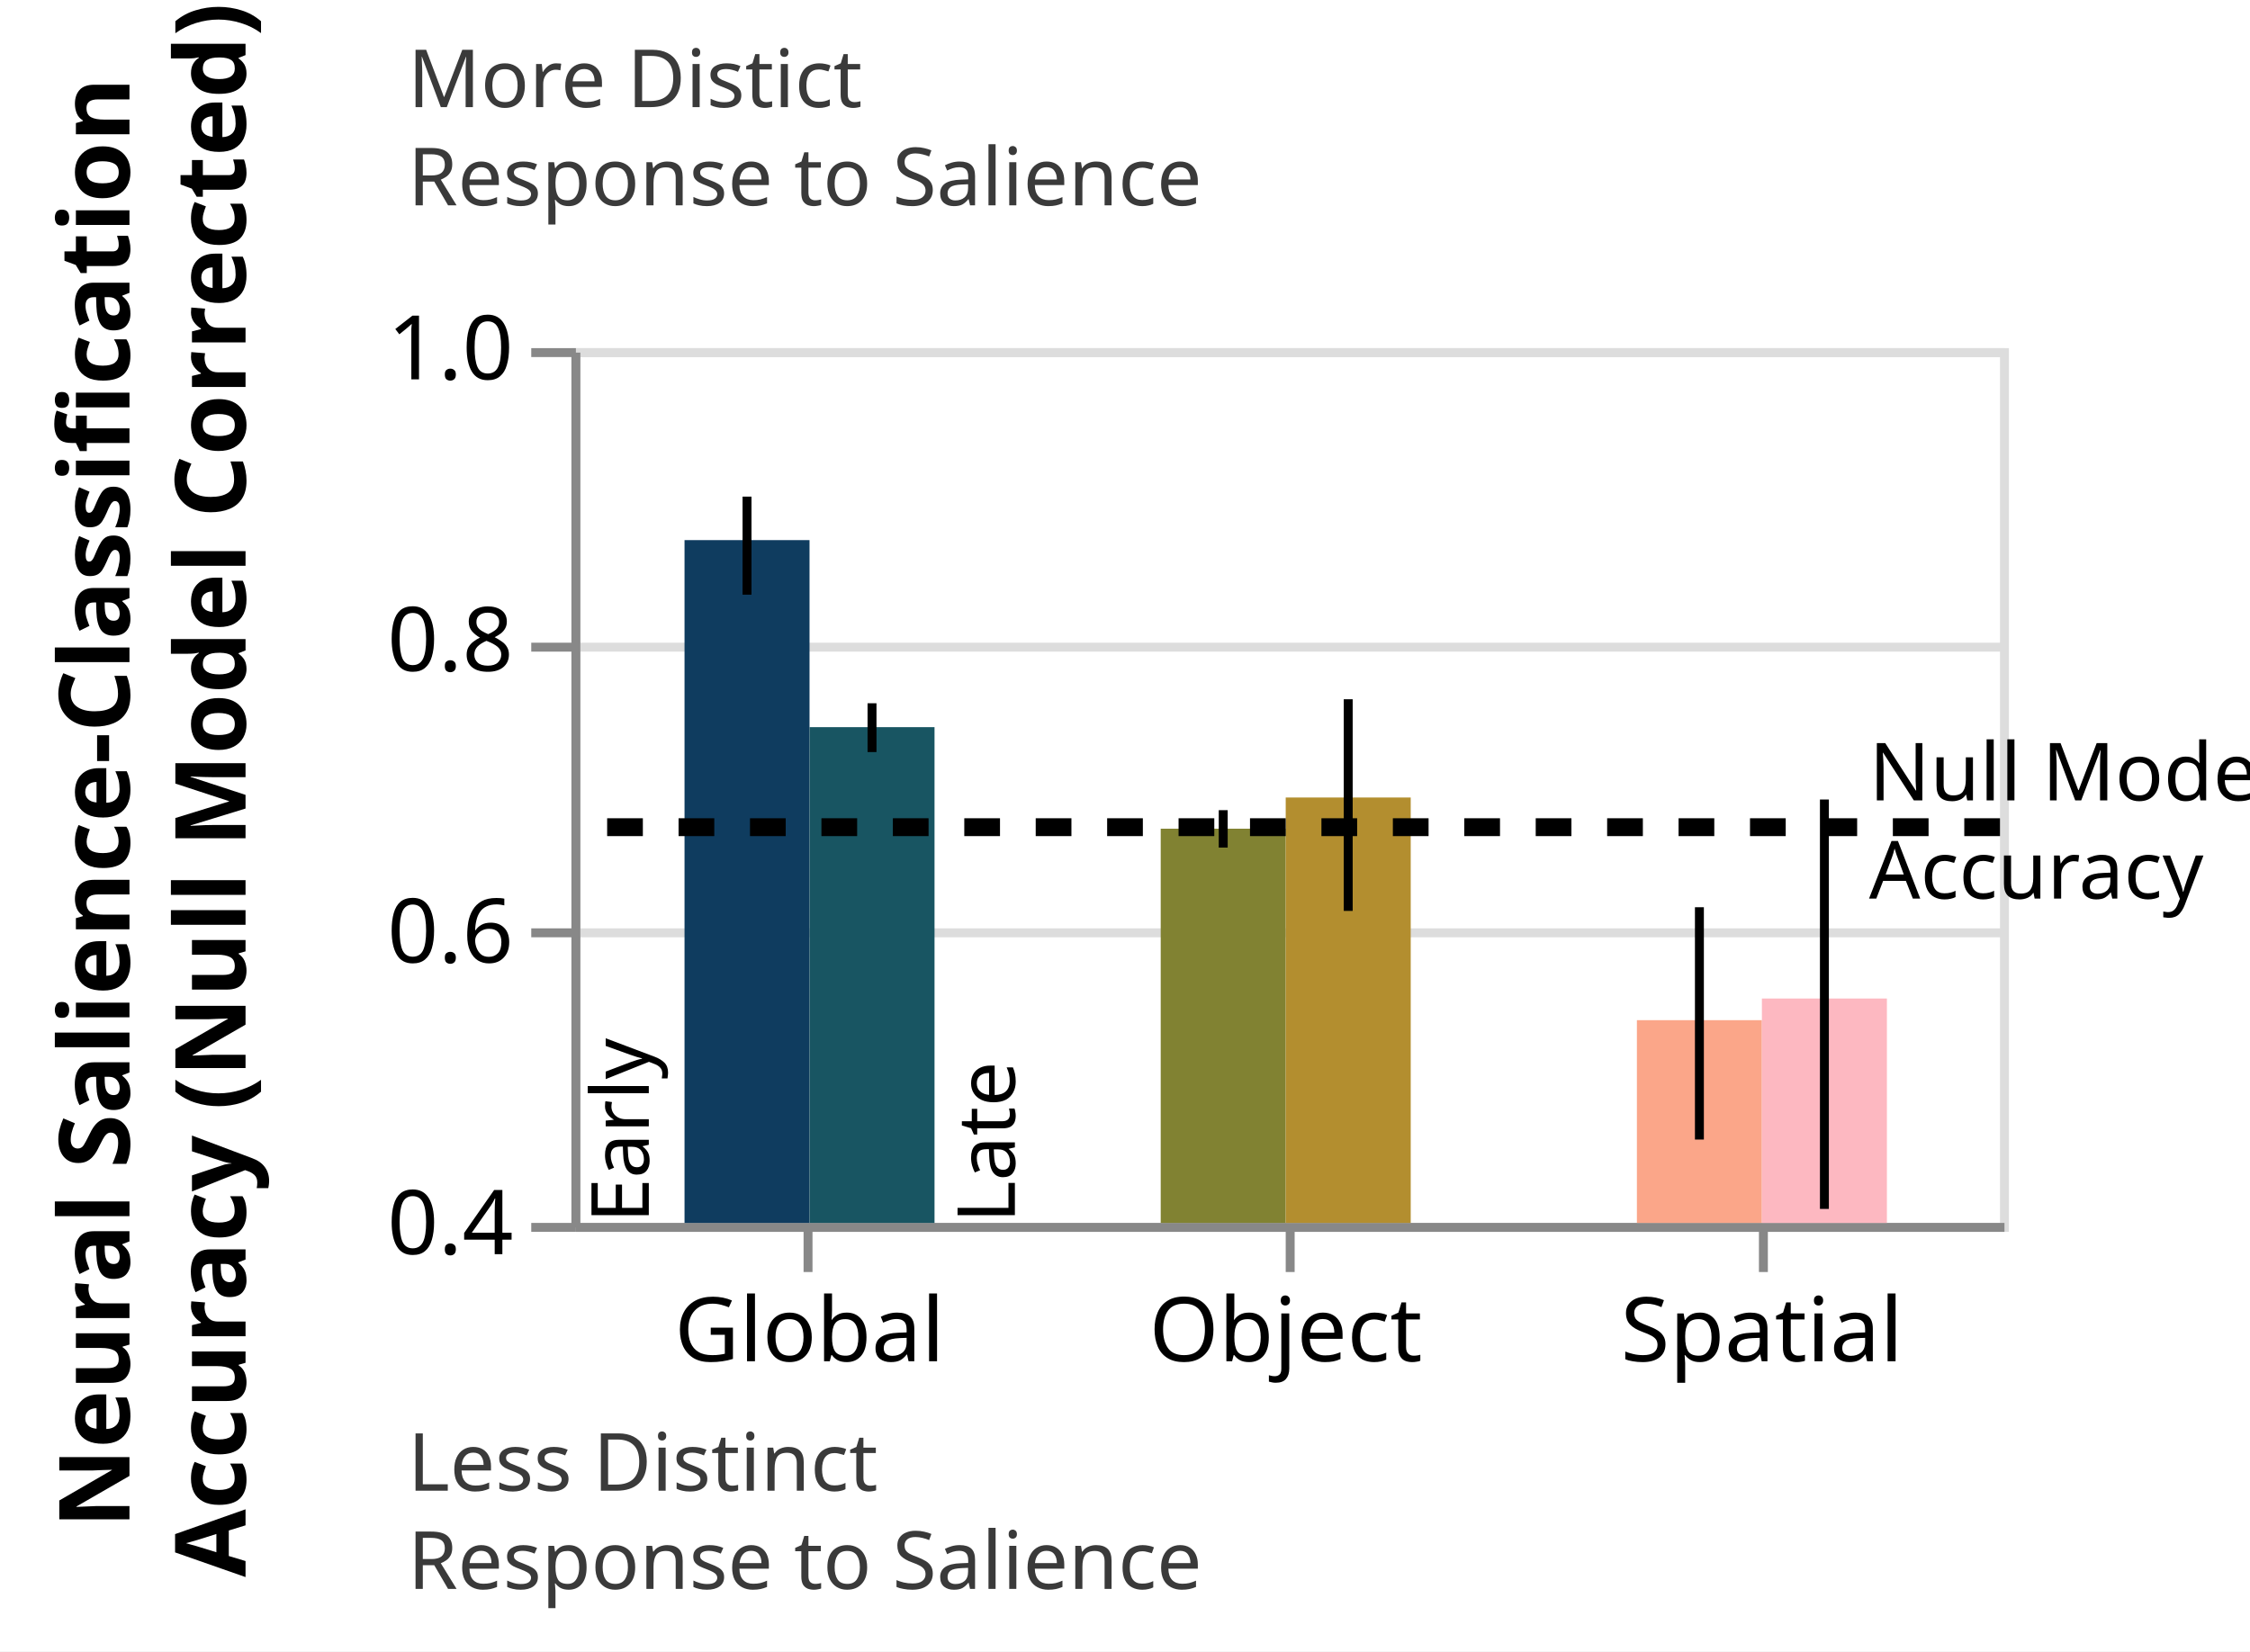
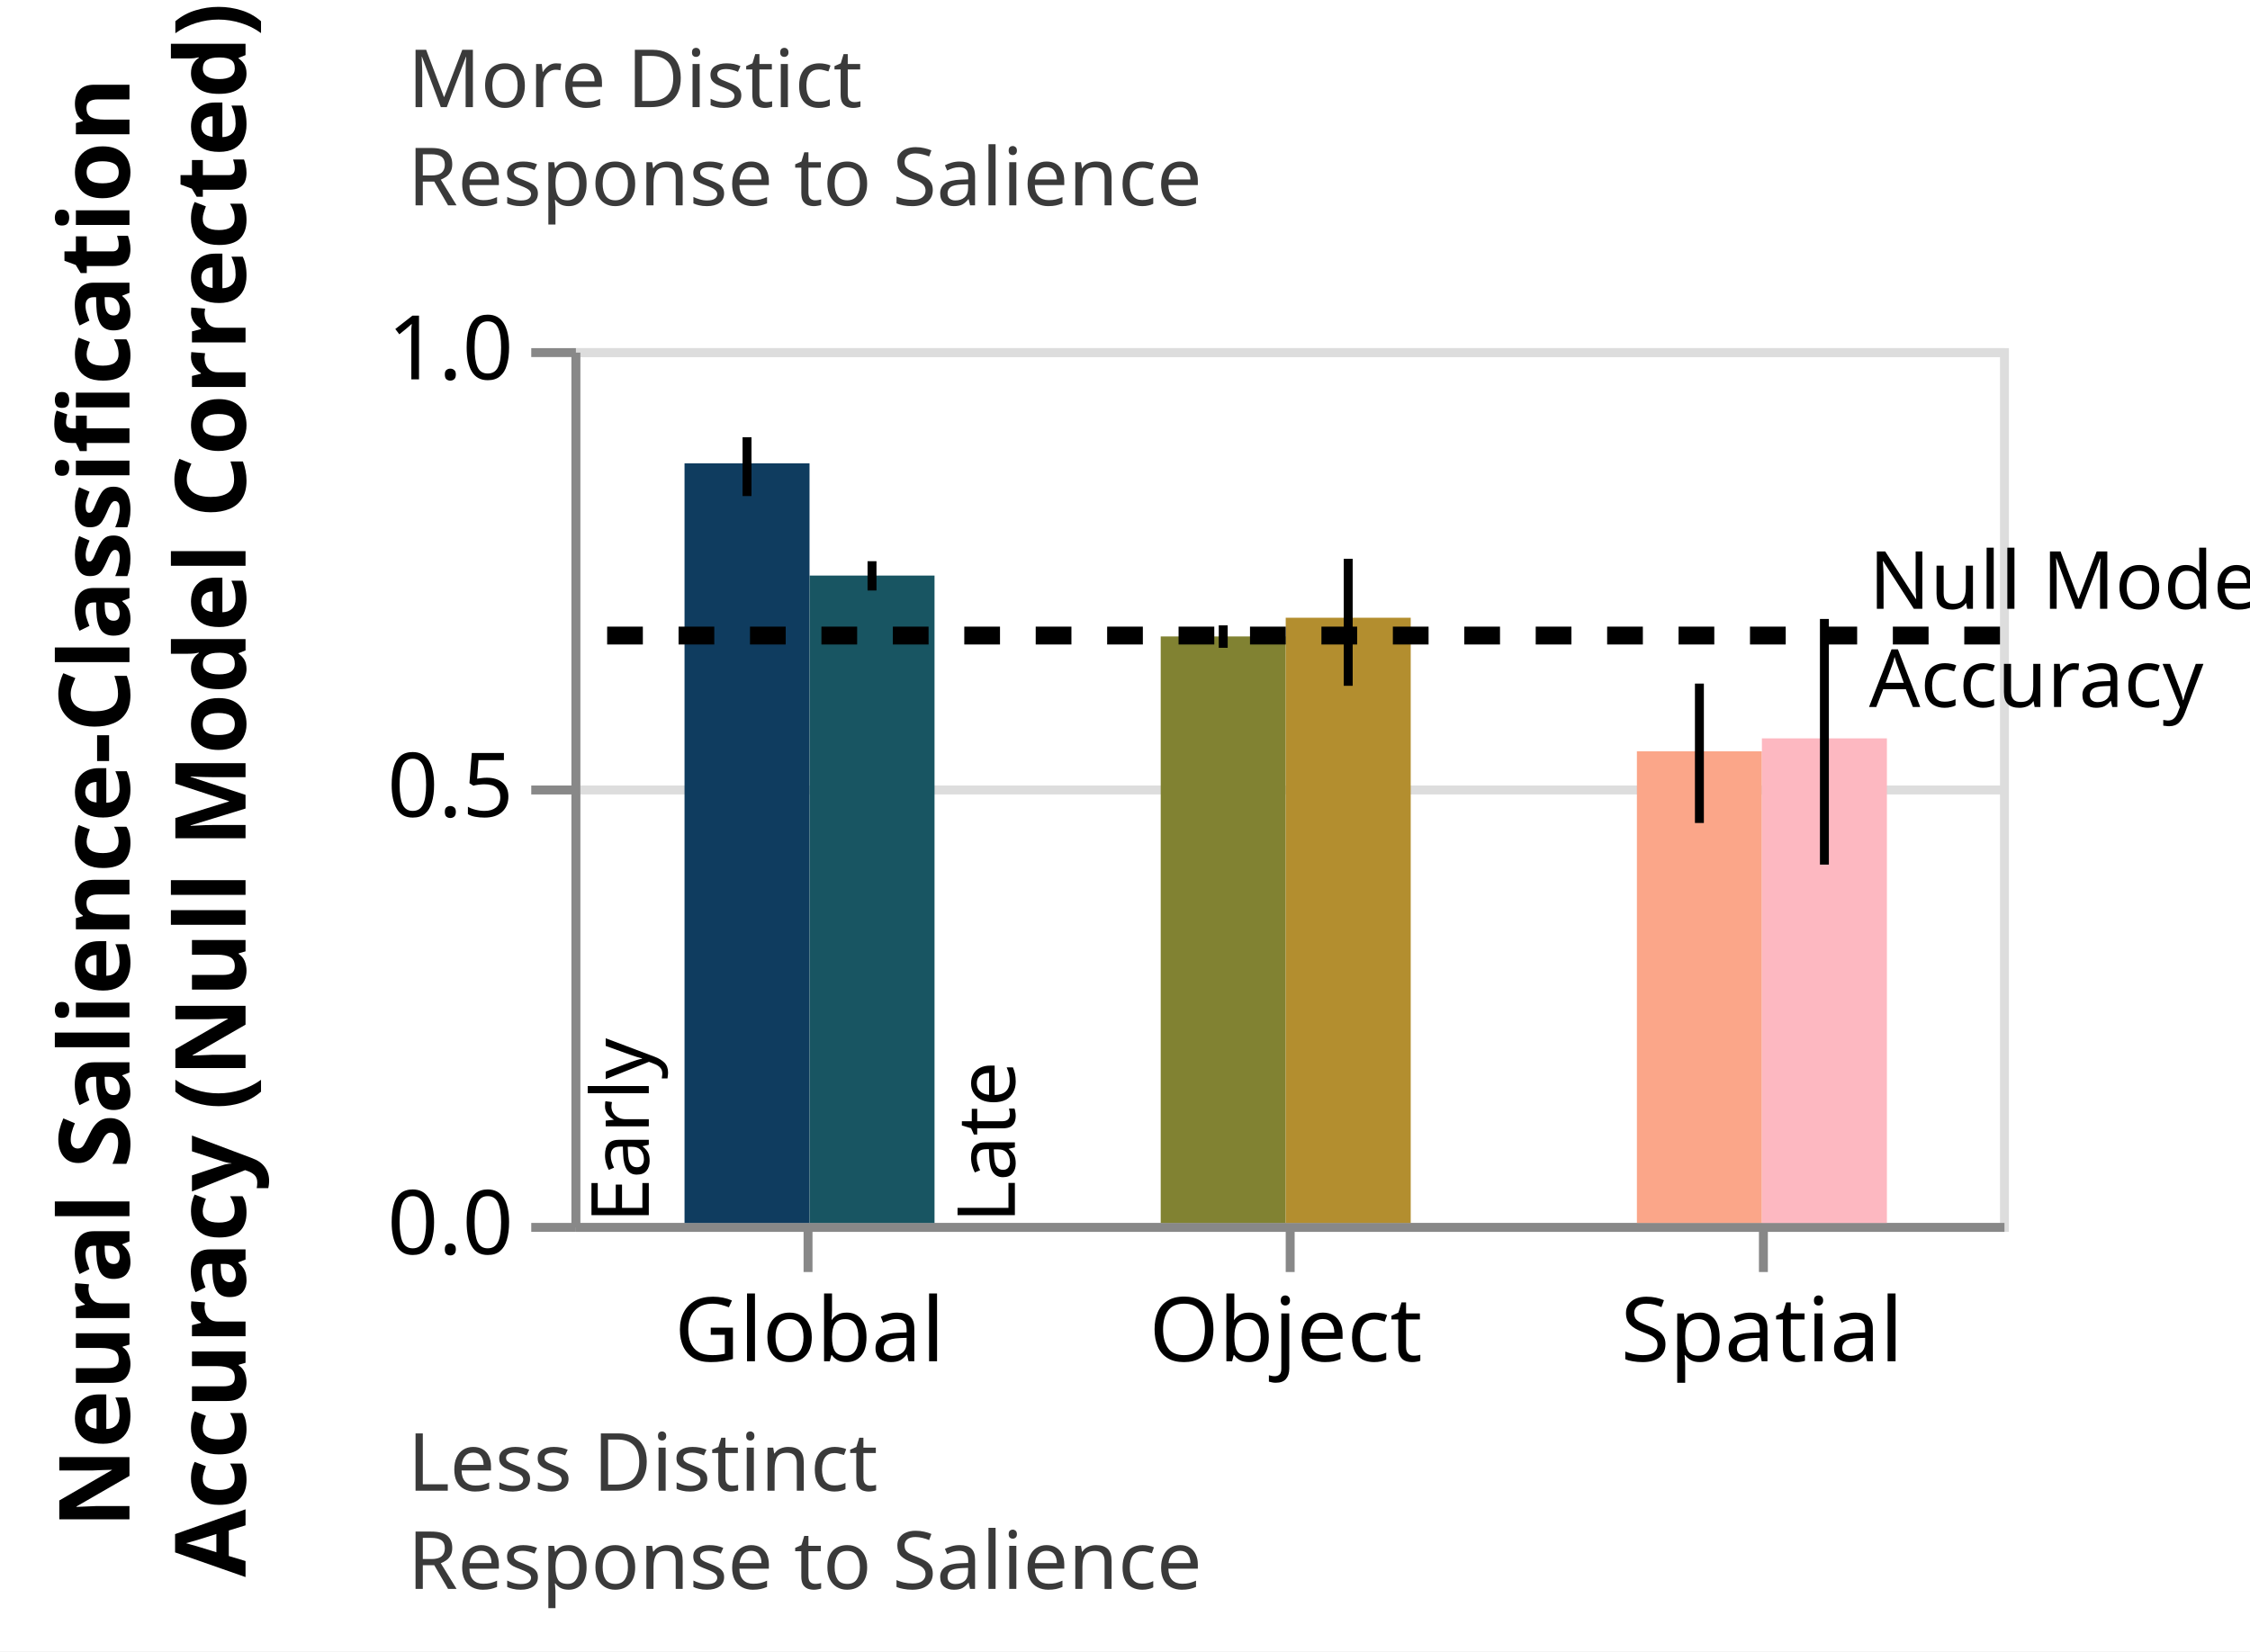
<svg xmlns="http://www.w3.org/2000/svg" class="marks" width="252" height="185" viewBox="0 0 252 185" version="1.1">
  <defs>
    <clipPath id="clip1_neural">
      <rect x="0" y="0" width="160" height="98" />
    </clipPath>
    <clipPath id="clip2_neural">
      <rect x="0" y="0" width="160" height="98" />
    </clipPath>
  </defs>
  <rect width="252" height="185" fill="white" />
  <g fill="none" stroke-miterlimit="10" transform="translate(64,39)">
    <g class="mark-group role-frame root" role="graphics-object" aria-roledescription="group mark container">
      <g transform="translate(0,0)">
        <path class="background" aria-hidden="true" d="M0.5,0.5h160v98h-160Z" stroke="#ddd" />
        <g>
          <g class="mark-group role-axis" aria-hidden="true">
            <g transform="translate(0.5,0.5)">
              <path class="background" aria-hidden="true" d="M0,0h0v0h0Z" pointer-events="none" />
              <g>
                <g class="mark-rule role-axis-grid" pointer-events="none">
                  <line transform="translate(0,98)" x2="160" y2="0" stroke="#ddd" stroke-width="1" opacity="1" />
-                   <line transform="translate(0,65)" x2="160" y2="0" stroke="#ddd" stroke-width="1" opacity="1" />
-                   <line transform="translate(0,33)" x2="160" y2="0" stroke="#ddd" stroke-width="1" opacity="1" />
                  <line transform="translate(0,0)" x2="160" y2="0" stroke="#ddd" stroke-width="1" opacity="1" />
+                   <line transform="translate(0,49)" x2="160" y2="0" stroke="#ddd" stroke-width="1" opacity="1" />
                </g>
              </g>
              <path class="foreground" aria-hidden="true" d="" pointer-events="none" display="none" />
            </g>
          </g>
          <g class="mark-group role-axis" role="graphics-symbol" aria-roledescription="axis" aria-label="X-axis for a discrete scale with 3 values: global, object, spatial">
            <g transform="translate(0.5,98.5)">
              <path class="background" aria-hidden="true" d="M0,0h0v0h0Z" pointer-events="none" />
              <g>
                <g class="mark-rule role-axis-tick" pointer-events="none">
                  <line transform="translate(26,0)" x2="0" y2="5" stroke="#888" stroke-width="1" opacity="1" />
                  <line transform="translate(80,0)" x2="0" y2="5" stroke="#888" stroke-width="1" opacity="1" />
                  <line transform="translate(133,0)" x2="0" y2="5" stroke="#888" stroke-width="1" opacity="1" />
                </g>
                <g class="mark-text role-axis-label" pointer-events="none">
                  <text text-anchor="middle" transform="translate(26.16667,15)" font-family="sans-serif" font-size="10px" fill="#000" opacity="1">Global</text>
                  <text text-anchor="middle" transform="translate(79.5,15)" font-family="sans-serif" font-size="10px" fill="#000" opacity="1">Object</text>
                  <text text-anchor="middle" transform="translate(132.8333,15)" font-family="sans-serif" font-size="10px" fill="#000" opacity="1">Spatial</text>
                </g>
                <g class="mark-rule role-axis-domain" pointer-events="none">
                  <line transform="translate(0,0)" x2="160" y2="0" stroke="#888" stroke-width="1" opacity="1" />
                </g>
              </g>
              <path class="foreground" aria-hidden="true" d="" pointer-events="none" display="none" />
            </g>
          </g>
-           <g class="mark-group role-axis" role="graphics-symbol" aria-roledescription="axis" aria-label="Y-axis titled 'Neural Salience-Classification Accuracy (Null Model Corrected)' for a linear scale with values from 0.4 to 1.0">
+           <g class="mark-group role-axis" role="graphics-symbol" aria-roledescription="axis" aria-label="Y-axis titled 'Neural Salience-Classification Accuracy (Null Model Corrected)' for a linear scale with values from 0.0 to 1.0">
            <g transform="translate(0.5,0.5)">
              <path class="background" aria-hidden="true" d="M0,0h0v0h0Z" pointer-events="none" />
              <g>
                <g class="mark-rule role-axis-tick" pointer-events="none">
                  <line transform="translate(0,98)" x2="-5" y2="0" stroke="#888" stroke-width="1" opacity="1" />
-                   <line transform="translate(0,65)" x2="-5" y2="0" stroke="#888" stroke-width="1" opacity="1" />
-                   <line transform="translate(0,33)" x2="-5" y2="0" stroke="#888" stroke-width="1" opacity="1" />
                  <line transform="translate(0,0)" x2="-5" y2="0" stroke="#888" stroke-width="1" opacity="1" />
+                   <line transform="translate(0,49)" x2="-5" y2="0" stroke="#888" stroke-width="1" opacity="1" />
                </g>
                <g class="mark-text role-axis-label" pointer-events="none">
-                   <text text-anchor="end" transform="translate(-7,101)" font-family="sans-serif" font-size="10px" fill="#000" opacity="1">0.4</text>
-                   <text text-anchor="end" transform="translate(-7,68.33333)" font-family="sans-serif" font-size="10px" fill="#000" opacity="1">0.6</text>
-                   <text text-anchor="end" transform="translate(-7,35.66667)" font-family="sans-serif" font-size="10px" fill="#000" opacity="1">0.8</text>
+                   <text text-anchor="end" transform="translate(-7,101)" font-family="sans-serif" font-size="10px" fill="#000" opacity="1">0.0</text>
                  <text text-anchor="end" transform="translate(-7,3)" font-family="sans-serif" font-size="10px" fill="#000" opacity="1">1.0</text>
+                   <text text-anchor="end" transform="translate(-7,52)" font-family="sans-serif" font-size="10px" fill="#000" opacity="1">0.5</text>
                </g>
                <g class="mark-rule role-axis-domain" pointer-events="none">
                  <line transform="translate(0,98)" x2="0" y2="-98" stroke="#888" stroke-width="1" opacity="1" />
                </g>
                <g class="mark-text role-axis-title" pointer-events="none">
                  <text text-anchor="middle" transform="translate(-48,49) rotate(-90) translate(0,-2)" font-family="sans-serif" font-size="11px" font-weight="bold" fill="#000" opacity="1">
                    <tspan>Neural Salience-Classification</tspan>
                    <tspan x="0" dy="13">Accuracy (Null Model Corrected)</tspan>
                  </text>
                </g>
              </g>
              <path class="foreground" aria-hidden="true" d="" pointer-events="none" display="none" />
            </g>
          </g>
          <g class="mark-rect role-mark layer_0_marks" clip-path="url(#clip1_neural)" role="graphics-object" aria-roledescription="rect mark container">
-             <path aria-label="condition_time: globalearly; : global; Neural Salience-Classification, Accuracy (Null Model Corrected): 0.868311150878" role="graphics-symbol" aria-roledescription="bar" d="M12.667,21.509h14v141.824h-14Z" fill="#0F3C5F" />
-             <path aria-label="condition_time: objectearly; : object; Neural Salience-Classification, Accuracy (Null Model Corrected): 0.670400278781" role="graphics-symbol" aria-roledescription="bar" d="M66,53.835h14v109.499h-14Z" fill="#818232" />
-             <path aria-label="condition_time: spatialearly; : spatial; Neural Salience-Classification, Accuracy (Null Model Corrected): 0.539079004161" role="graphics-symbol" aria-roledescription="bar" d="M119.333,75.284h14v88.05h-14Z" fill="#FBA689" />
+             <path aria-label="condition_time: globalearly; : global; Neural Salience-Classification, Accuracy (Null Model Corrected): 0.868311150878" role="graphics-symbol" aria-roledescription="bar" d="M12.667,12.906h14v85.094h-14Z" fill="#0F3C5F" />
+             <path aria-label="condition_time: objectearly; : object; Neural Salience-Classification, Accuracy (Null Model Corrected): 0.670400278781" role="graphics-symbol" aria-roledescription="bar" d="M66,32.301h14v65.699h-14Z" fill="#818232" />
+             <path aria-label="condition_time: spatialearly; : spatial; Neural Salience-Classification, Accuracy (Null Model Corrected): 0.539079004161" role="graphics-symbol" aria-roledescription="bar" d="M119.333,45.17h14v52.83h-14Z" fill="#FBA689" />
          </g>
          <g class="mark-rule role-mark layer_1_marks" role="graphics-object" aria-roledescription="rule mark container">
-             <line aria-label="condition: global; : 0.830901091488; upper: 0.898147636374" role="graphics-symbol" aria-roledescription="rule mark" transform="translate(19.66667,27.61949)" x2="0" y2="-10.984" stroke="black" />
-             <line aria-label="condition: object; : 0.657437701821; upper: 0.683095885495" role="graphics-symbol" aria-roledescription="rule mark" transform="translate(73,55.95184)" x2="0" y2="-4.191" stroke="black" />
-             <line aria-label="condition: spatial; : 0.457187109232; upper: 0.616522431555" role="graphics-symbol" aria-roledescription="rule mark" transform="translate(126.3333,88.65944)" x2="0" y2="-26.025" stroke="black" />
+             <line aria-label="condition: global; : 0.830901091488; upper: 0.898147636374" role="graphics-symbol" aria-roledescription="rule mark" transform="translate(19.66667,16.57169)" x2="0" y2="-6.59" stroke="black" />
+             <line aria-label="condition: object; : 0.657437701821; upper: 0.683095885495" role="graphics-symbol" aria-roledescription="rule mark" transform="translate(73,33.57111)" x2="0" y2="-2.515" stroke="black" />
+             <line aria-label="condition: spatial; : 0.457187109232; upper: 0.616522431555" role="graphics-symbol" aria-roledescription="rule mark" transform="translate(126.3333,53.19566)" x2="0" y2="-15.615" stroke="black" />
          </g>
          <g class="mark-rect role-mark layer_2_marks" clip-path="url(#clip2_neural)" role="graphics-object" aria-roledescription="rect mark container">
-             <path aria-label="condition_time: globallate; condition: global; Neural Salience-Classification, Accuracy (Null Model Corrected): 0.740029726618" role="graphics-symbol" aria-roledescription="bar" d="M26.667,42.462h14v120.872h-14Z" fill="#185562" />
-             <path aria-label="condition_time: objectlate; condition: object; Neural Salience-Classification, Accuracy (Null Model Corrected): 0.691793818573" role="graphics-symbol" aria-roledescription="bar" d="M80,50.34h14v112.993h-14Z" fill="#B38E2F" />
-             <path aria-label="condition_time: spatiallate; condition: spatial; Neural Salience-Classification, Accuracy (Null Model Corrected): 0.553904861226" role="graphics-symbol" aria-roledescription="bar" d="M133.333,72.862h14v90.471h-14Z" fill="#FDB8C1" />
+             <path aria-label="condition_time: globallate; condition: global; Neural Salience-Classification, Accuracy (Null Model Corrected): 0.740029726618" role="graphics-symbol" aria-roledescription="bar" d="M26.667,25.477h14v72.523h-14Z" fill="#185562" />
+             <path aria-label="condition_time: objectlate; condition: object; Neural Salience-Classification, Accuracy (Null Model Corrected): 0.691793818573" role="graphics-symbol" aria-roledescription="bar" d="M80,30.204h14v67.796h-14Z" fill="#B38E2F" />
+             <path aria-label="condition_time: spatiallate; condition: spatial; Neural Salience-Classification, Accuracy (Null Model Corrected): 0.553904861226" role="graphics-symbol" aria-roledescription="bar" d="M133.333,43.717h14v54.283h-14Z" fill="#FDB8C1" />
          </g>
          <g class="mark-rule role-mark layer_3_marks" role="graphics-object" aria-roledescription="rule mark container">
-             <line aria-label="condition: global; : 0.72295201181; upper: 0.756422133369" role="graphics-symbol" aria-roledescription="rule mark" transform="translate(33.66667,45.25117)" x2="0" y2="-5.467" stroke="black" />
-             <line aria-label="condition: object; : 0.614004770685; upper: 0.759176461081" role="graphics-symbol" aria-roledescription="rule mark" transform="translate(87,63.04589)" x2="0" y2="-23.711" stroke="black" />
-             <line aria-label="condition: spatial; : 0.40960981736; upper: 0.69041142263" role="graphics-symbol" aria-roledescription="rule mark" transform="translate(140.3333,96.4304)" x2="0" y2="-45.864" stroke="black" />
+             <line aria-label="condition: global; : 0.72295201181; upper: 0.756422133369" role="graphics-symbol" aria-roledescription="rule mark" transform="translate(33.66667,27.1507)" x2="0" y2="-3.28" stroke="black" />
+             <line aria-label="condition: object; : 0.614004770685; upper: 0.759176461081" role="graphics-symbol" aria-roledescription="rule mark" transform="translate(87,37.82753)" x2="0" y2="-14.227" stroke="black" />
+             <line aria-label="condition: spatial; : 0.40960981736; upper: 0.69041142263" role="graphics-symbol" aria-roledescription="rule mark" transform="translate(140.3333,57.85824)" x2="0" y2="-27.519" stroke="black" />
          </g>
          <g class="mark-text role-mark layer_4_marks" role="graphics-object" aria-roledescription="text mark container">
            <text aria-label=": global" role="graphics-symbol" aria-roledescription="text mark" text-anchor="start" transform="translate(26.66667,98) rotate(-90) translate(0,-18)" font-family="sans-serif" font-size="9px" fill="black">Early</text>
          </g>
          <g class="mark-text role-mark layer_5_marks" role="graphics-object" aria-roledescription="text mark container">
            <text aria-label=": global" role="graphics-symbol" aria-roledescription="text mark" text-anchor="start" transform="translate(26.66667,98) rotate(-90) translate(0,23)" font-family="sans-serif" font-size="9px" fill="black">Late</text>
          </g>
          <g class="mark-text role-mark layer_6_layer_0_marks" role="graphics-object" aria-roledescription="text mark container">
            <text text-anchor="start" transform="translate(-18.33333,128)" font-family="sans-serif" font-size="9px" fill="#3A3A3A">
              <tspan>Less Distinct</tspan>
              <tspan x="0" dy="11">Response to Salience</tspan>
            </text>
          </g>
          <g class="mark-text role-mark layer_6_layer_1_marks" role="graphics-object" aria-roledescription="text mark container">
            <text text-anchor="start" transform="translate(-18.33333,-27)" font-family="sans-serif" font-size="9px" fill="#3A3A3A">
              <tspan>More Distict</tspan>
              <tspan x="0" dy="11">Response to Salience</tspan>
            </text>
          </g>
          <g class="mark-rule role-mark layer_7_layer_0_marks" role="graphics-symbol" aria-roledescription="rule mark container">
-             <line transform="translate(160,53.66714)" x2="-160" y2="0" stroke="black" stroke-width="2" stroke-dasharray="4,4" />
+             <line transform="translate(160,32.20028)" x2="-160" y2="0" stroke="black" stroke-width="2" stroke-dasharray="4,4" />
          </g>
          <g class="mark-text role-mark layer_7_layer_1_marks" role="graphics-object" aria-roledescription="text mark container">
-             <text text-anchor="start" transform="translate(145.3333,50.66714)" font-family="sans-serif" font-size="9px" fill="black">
+             <text text-anchor="start" transform="translate(145.3333,29.20028)" font-family="sans-serif" font-size="9px" fill="black">
              <tspan>Null Model</tspan>
              <tspan x="0" dy="11">Accuracy</tspan>
            </text>
          </g>
        </g>
        <path class="foreground" aria-hidden="true" d="" display="none" />
      </g>
    </g>
  </g>
</svg>
